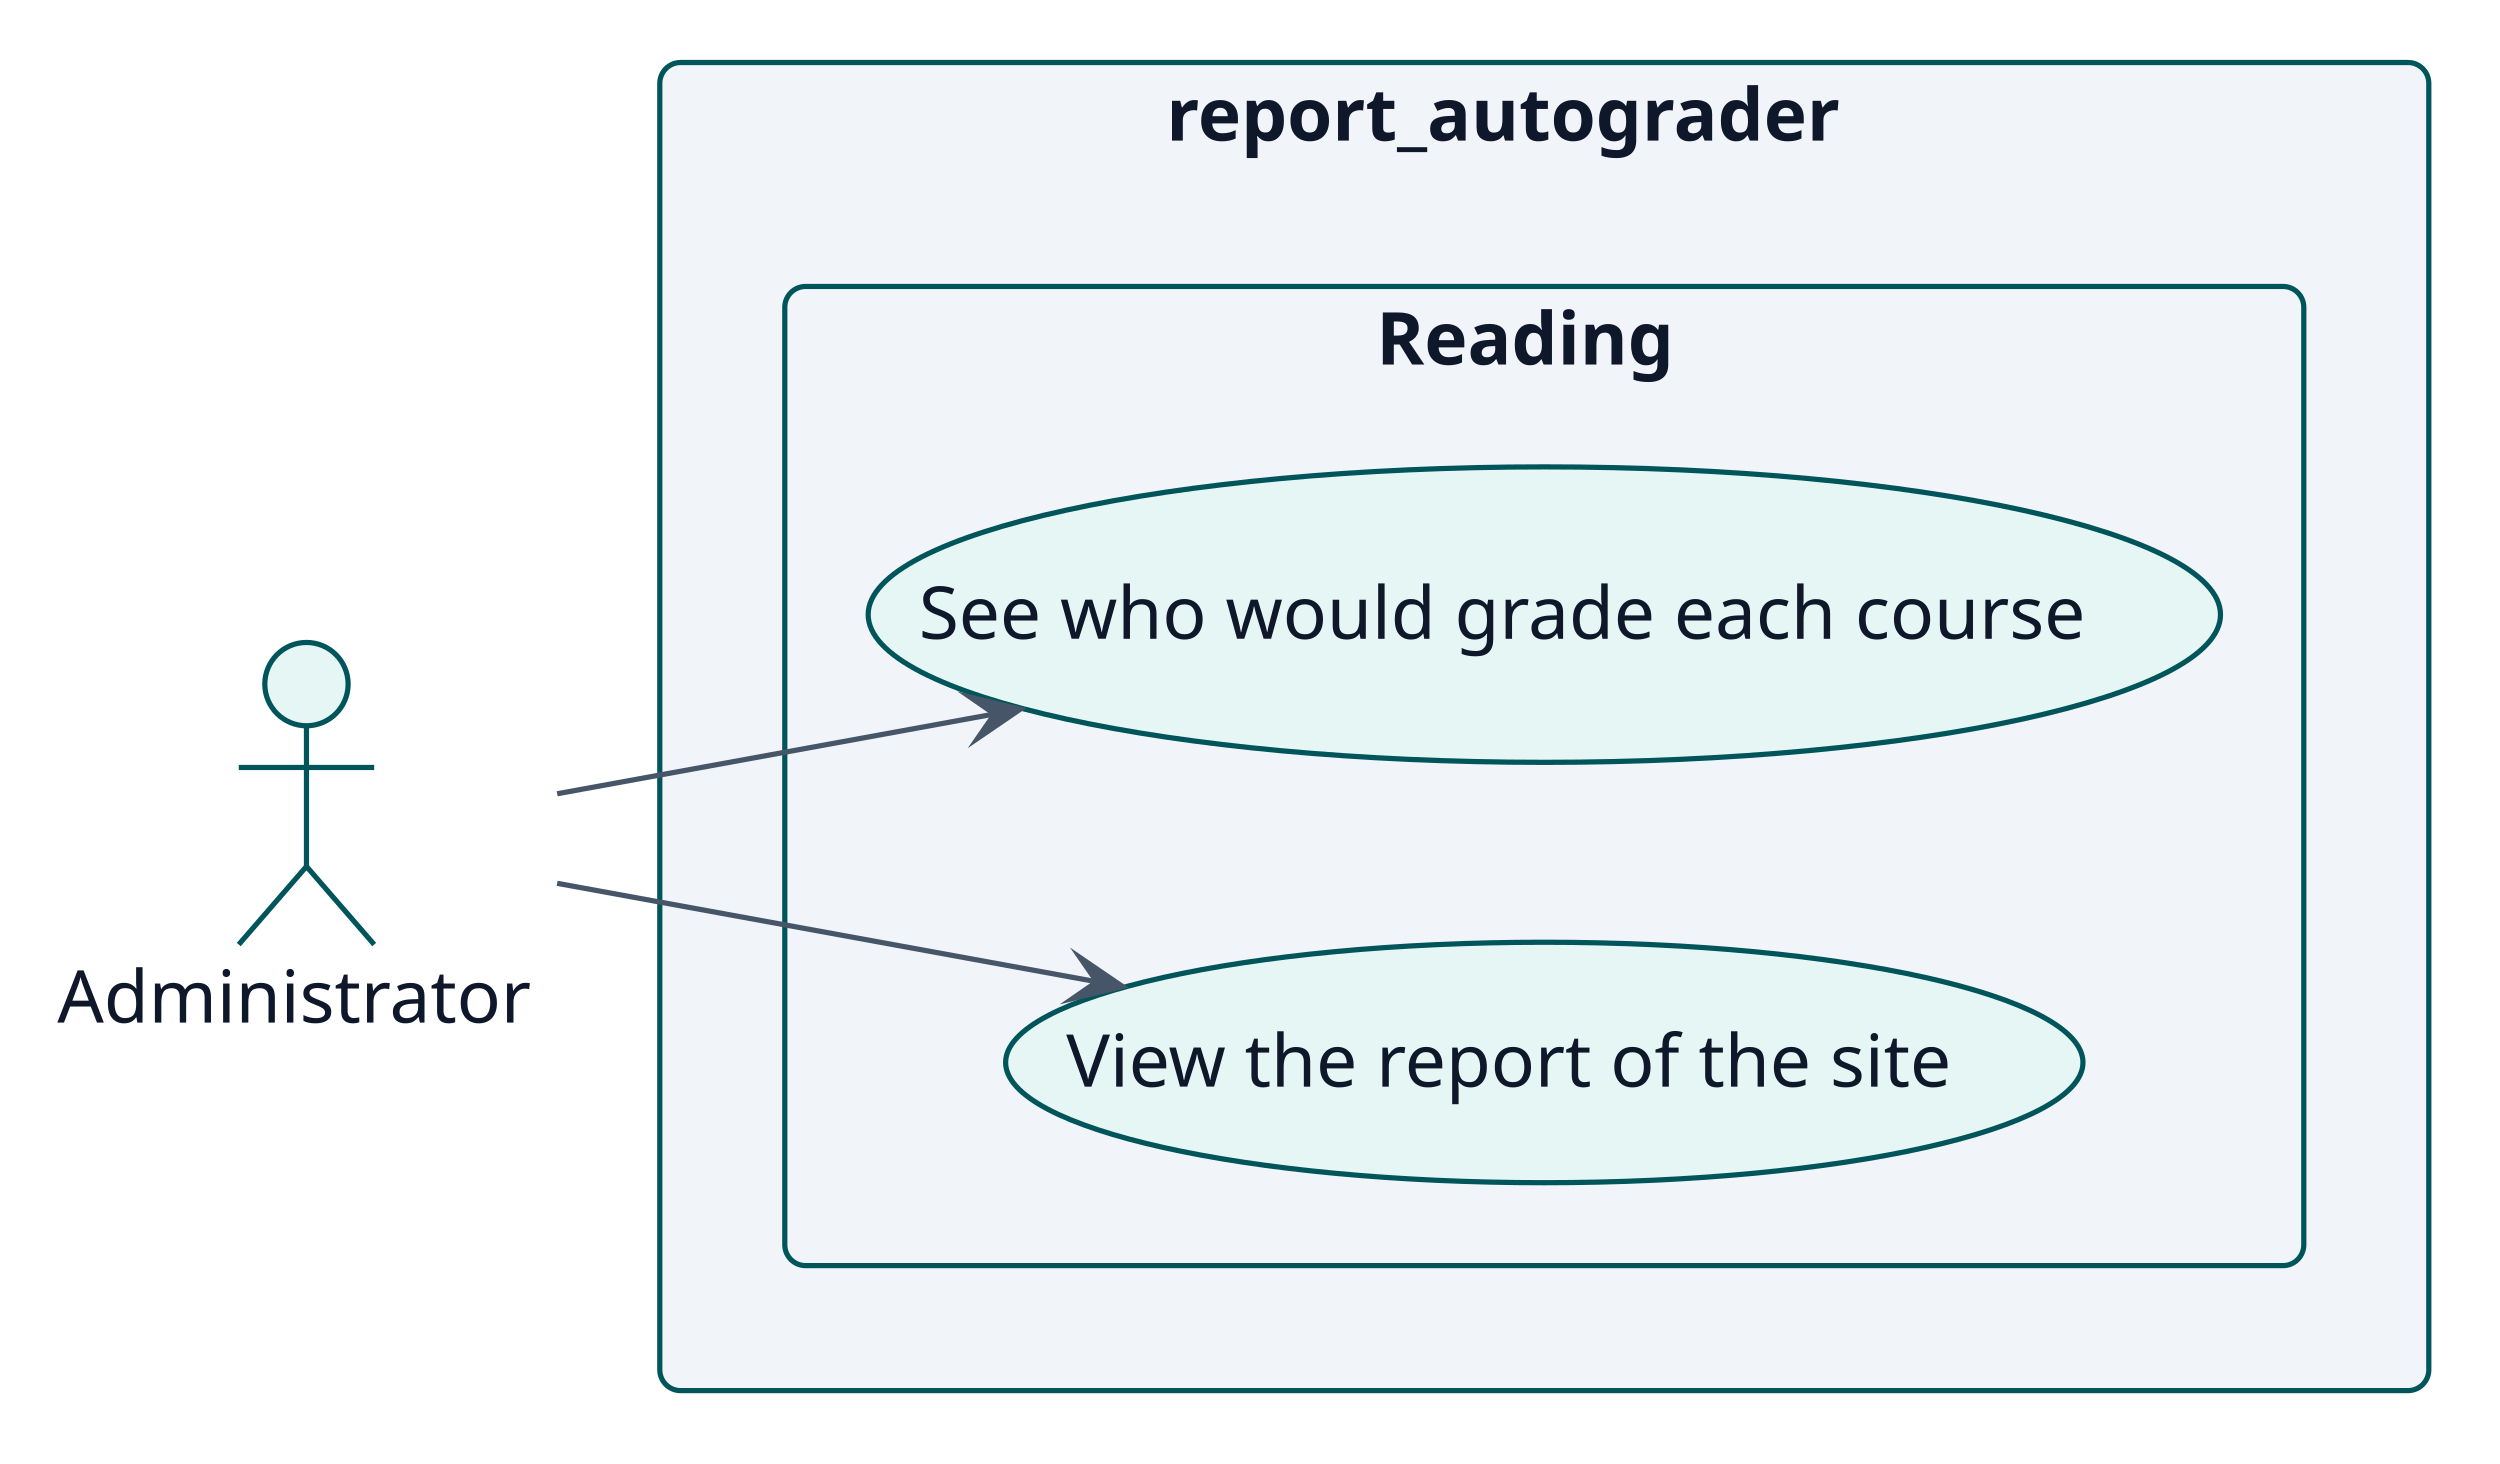
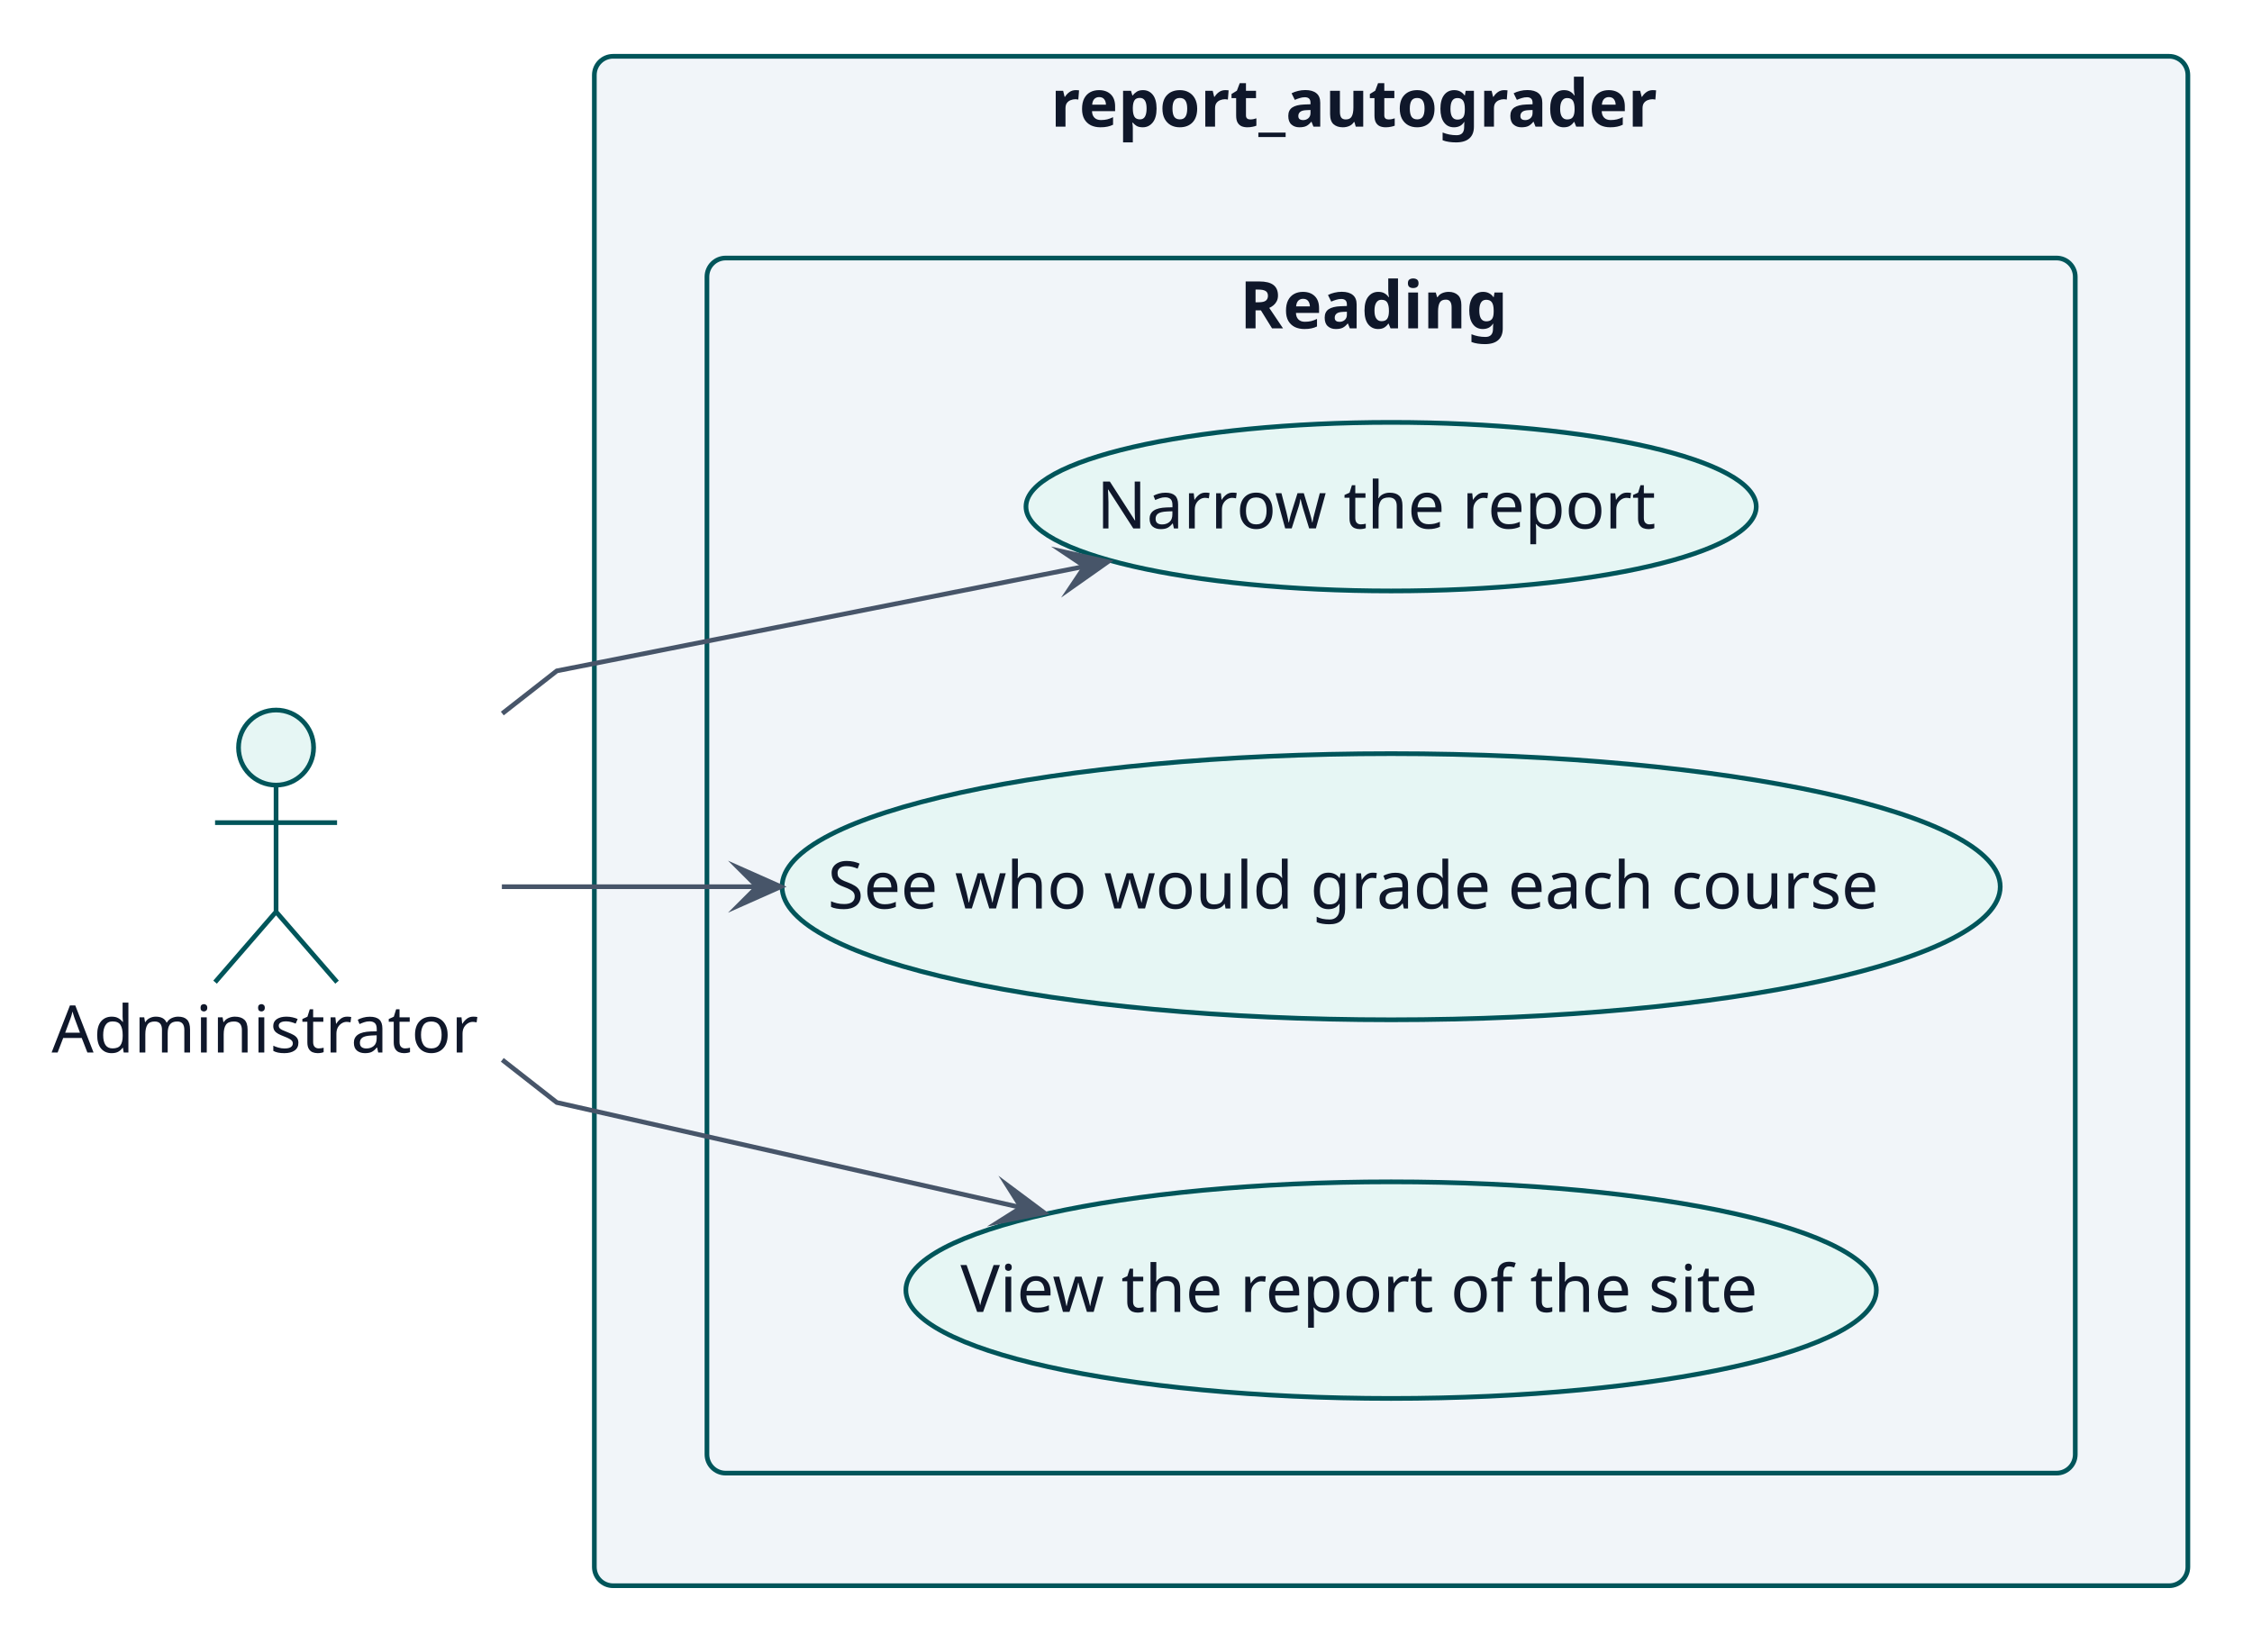
- <svg xmlns="http://www.w3.org/2000/svg" version="1.1" data-diagram-type="DESCRIPTION" style="width:480px;height:281px;background:#FFFFFF;" width="480px" height="281px" viewBox="0 0 480 281" zoomAndPan="magnify" preserveAspectRatio="none" contentStyleType="text/css">
+ <svg xmlns="http://www.w3.org/2000/svg" version="1.1" data-diagram-type="DESCRIPTION" style="width:480px;height:352px;background:#FFFFFF;" width="480px" height="352px" viewBox="0 0 480 352" zoomAndPan="magnify" preserveAspectRatio="none" contentStyleType="text/css">
  <defs />
  <g font-family="sans-serif" lengthAdjust="spacing">
    <g class="cluster" data-qualified-name="report_autograder" id="ent0002" data-source-line="111">
-       <rect x="126.68" y="12" width="339.65" height="255" fill="#F1F5F9" style="stroke:#00555A;stroke-width:1;" rx="4" ry="4" />
+       <rect x="126.68" y="12" width="339.65" height="326" fill="#F1F5F9" style="stroke:#00555A;stroke-width:1;" rx="4" ry="4" />
      <text x="223.928" y="26.995" fill="#0F172A" font-size="14" textLength="145.154" font-weight="700" font-family="IBM Plex Sans">report_autograder</text>
    </g>
    <g class="cluster" data-qualified-name="report_autograder.Reading" id="ent0003" data-source-line="112">
-       <rect x="150.68" y="55" width="291.65" height="188" fill="#F1F5F9" style="stroke:#00555A;stroke-width:1;" rx="4" ry="4" />
+       <rect x="150.68" y="55" width="291.65" height="259" fill="#F1F5F9" style="stroke:#00555A;stroke-width:1;" rx="4" ry="4" />
      <text x="264.239" y="69.995" fill="#0F172A" font-size="14" textLength="64.531" font-weight="700" font-family="IBM Plex Sans">Reading</text>
    </g>
    <g class="entity" data-qualified-name="report_autograder.Reading.UC_viewSiteReport" id="ent0004" data-source-line="113">
-       <ellipse cx="296.505" cy="203.995" rx="103.425" ry="23.085" fill="#E6F6F4" style="stroke:#00555A;stroke-width:1;" />
-       <text x="204.716" y="208.644" fill="#0F172A" font-size="14" textLength="183.579" font-family="IBM Plex Sans">View the report of the site</text>
+       <ellipse cx="296.505" cy="274.995" rx="103.425" ry="23.085" fill="#E6F6F4" style="stroke:#00555A;stroke-width:1;" />
+       <text x="204.716" y="279.644" fill="#0F172A" font-size="14" textLength="183.579" font-family="IBM Plex Sans">View the report of the site</text>
    </g>
    <g class="entity" data-qualified-name="report_autograder.Reading.UC_viewGraders" id="ent0005" data-source-line="114">
-       <ellipse cx="296.513" cy="118.005" rx="129.823" ry="28.365" fill="#E6F6F4" style="stroke:#00555A;stroke-width:1;" />
-       <text x="176.412" y="122.653" fill="#0F172A" font-size="14" textLength="240.201" font-family="IBM Plex Sans">See who would grade each course</text>
+       <ellipse cx="296.513" cy="189.005" rx="129.823" ry="28.365" fill="#E6F6F4" style="stroke:#00555A;stroke-width:1;" />
+       <text x="176.412" y="193.653" fill="#0F172A" font-size="14" textLength="240.201" font-family="IBM Plex Sans">See who would grade each course</text>
+     </g>
+     <g class="entity" data-qualified-name="report_autograder.Reading.UC_narrowReport" id="ent0006" data-source-line="115">
+       <ellipse cx="296.505" cy="107.995" rx="77.825" ry="17.965" fill="#E6F6F4" style="stroke:#00555A;stroke-width:1;" />
+       <text x="233.745" y="112.644" fill="#0F172A" font-size="14" textLength="125.521" font-family="IBM Plex Sans">Narrow the report</text>
    </g>
    <g class="entity" data-qualified-name="A_Administrator" id="ent0001" data-source-line="109">
-       <ellipse cx="58.841" cy="131.35" rx="8" ry="8" fill="#E6F6F4" style="stroke:#00555A;stroke-width:1;" />
-       <path d="M58.841,139.35 L58.841,166.35 M45.841,147.35 L71.841,147.35 M58.841,166.35 L45.841,181.35 M58.841,166.35 L71.841,181.35" style="stroke:#00555A;stroke-width:1;" fill="none" />
-       <text x="11" y="196.345" fill="#0F172A" font-size="14" textLength="95.683" font-family="IBM Plex Sans">Administrator</text>
+       <ellipse cx="58.841" cy="159.35" rx="8" ry="8" fill="#E6F6F4" style="stroke:#00555A;stroke-width:1;" />
+       <path d="M58.841,167.35 L58.841,194.35 M45.841,175.35 L71.841,175.35 M58.841,194.35 L45.841,209.35 M58.841,194.35 L71.841,209.35" style="stroke:#00555A;stroke-width:1;" fill="none" />
+       <text x="11" y="224.345" fill="#0F172A" font-size="14" textLength="95.683" font-family="IBM Plex Sans">Administrator</text>
    </g>
-     <g class="link" data-entity-1="ent0001" data-entity-2="ent0004" id="lnk6" data-source-line="118" data-link-type="dependency">
-       <path d="M106.97,169.6 C137.99,175.26 174.481,181.924 210.591,188.504" style="stroke:#475569;stroke-width:1;" fill="none" id="A_Administrator-to-UC_viewSiteReport" />
-       <polygon points="215.51,189.4,207.373,183.851,210.591,188.504,205.939,191.722,215.51,189.4" fill="#475569" style="stroke:#475569;stroke-width:1;stroke-linejoin:miter;stroke-miterlimit:10;" />
+     <g class="link" data-entity-1="ent0001" data-entity-2="ent0004" id="lnk7" data-source-line="119" data-link-type="dependency">
+       <path d="M107.06,225.91 C113.9,231.26 118.68,235 118.68,235 C118.68,235 168.983,246.376 217.683,257.396" style="stroke:#475569;stroke-width:1;" fill="none" id="A_Administrator-to-UC_viewSiteReport" />
+       <polygon points="222.56,258.5,214.665,252.612,217.683,257.396,212.899,260.415,222.56,258.5" fill="#475569" style="stroke:#475569;stroke-width:1;stroke-linejoin:miter;stroke-miterlimit:10;" />
    </g>
-     <g class="link" data-entity-1="ent0001" data-entity-2="ent0005" id="lnk7" data-source-line="119" data-link-type="dependency">
-       <path d="M106.97,152.4 C132.49,147.74 160.111,142.708 190.951,137.078" style="stroke:#475569;stroke-width:1;" fill="none" id="A_Administrator-to-UC_viewGraders" />
-       <polygon points="195.87,136.18,186.298,133.861,190.951,137.078,187.735,141.731,195.87,136.18" fill="#475569" style="stroke:#475569;stroke-width:1;stroke-linejoin:miter;stroke-miterlimit:10;" />
+     <g class="link" data-entity-1="ent0001" data-entity-2="ent0005" id="lnk8" data-source-line="120" data-link-type="dependency">
+       <path d="M106.97,189 C124.43,189 140.18,189 161.42,189" style="stroke:#475569;stroke-width:1;" fill="none" id="A_Administrator-to-UC_viewGraders" />
+       <polygon points="166.42,189,157.42,185,161.42,189,157.42,193,166.42,189" fill="#475569" style="stroke:#475569;stroke-width:1;stroke-linejoin:miter;stroke-miterlimit:10;" />
+     </g>
+     <g class="link" data-entity-1="ent0001" data-entity-2="ent0006" id="lnk9" data-source-line="121" data-link-type="dependency">
+       <path d="M107.06,152.09 C113.9,146.74 118.68,143 118.68,143 C118.68,143 179.865,130.891 231.225,120.721" style="stroke:#475569;stroke-width:1;" fill="none" id="A_Administrator-to-UC_narrowReport" />
+       <polygon points="236.13,119.75,226.524,117.574,231.225,120.721,228.078,125.422,236.13,119.75" fill="#475569" style="stroke:#475569;stroke-width:1;stroke-linejoin:miter;stroke-miterlimit:10;" />
    </g>
  </g>
</svg>
